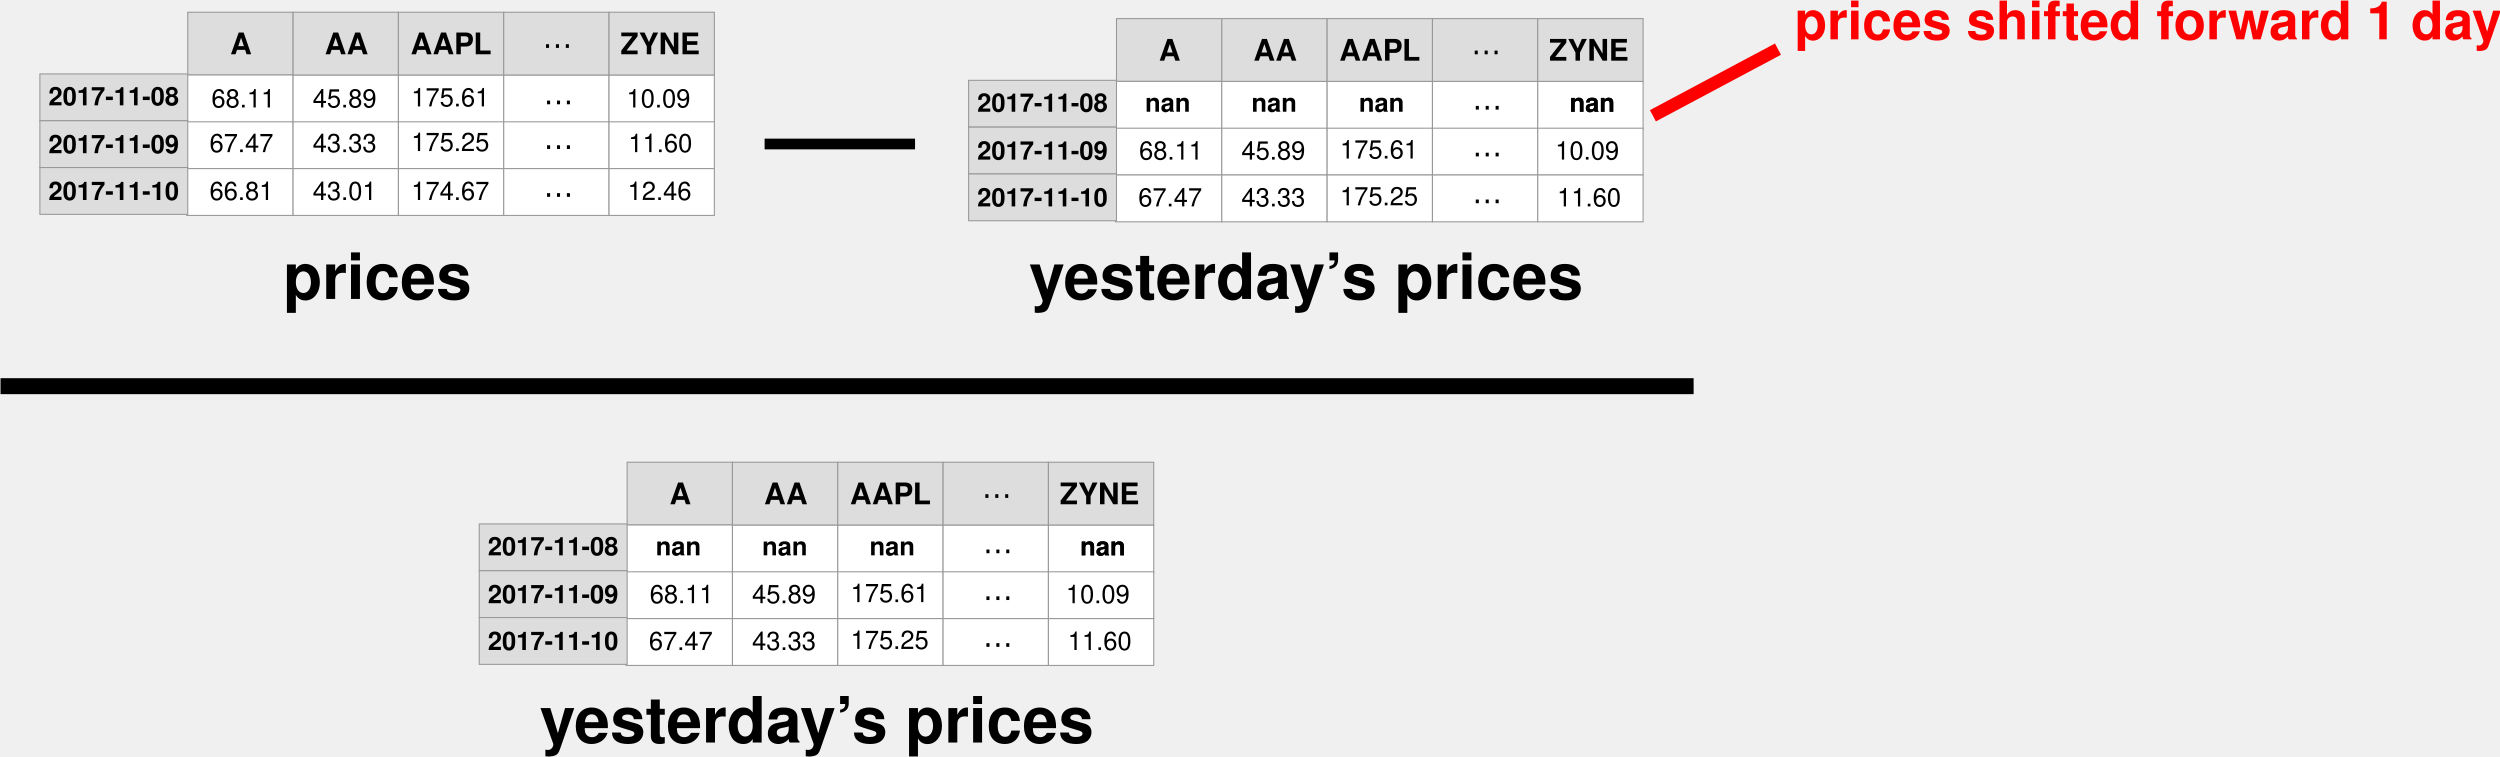
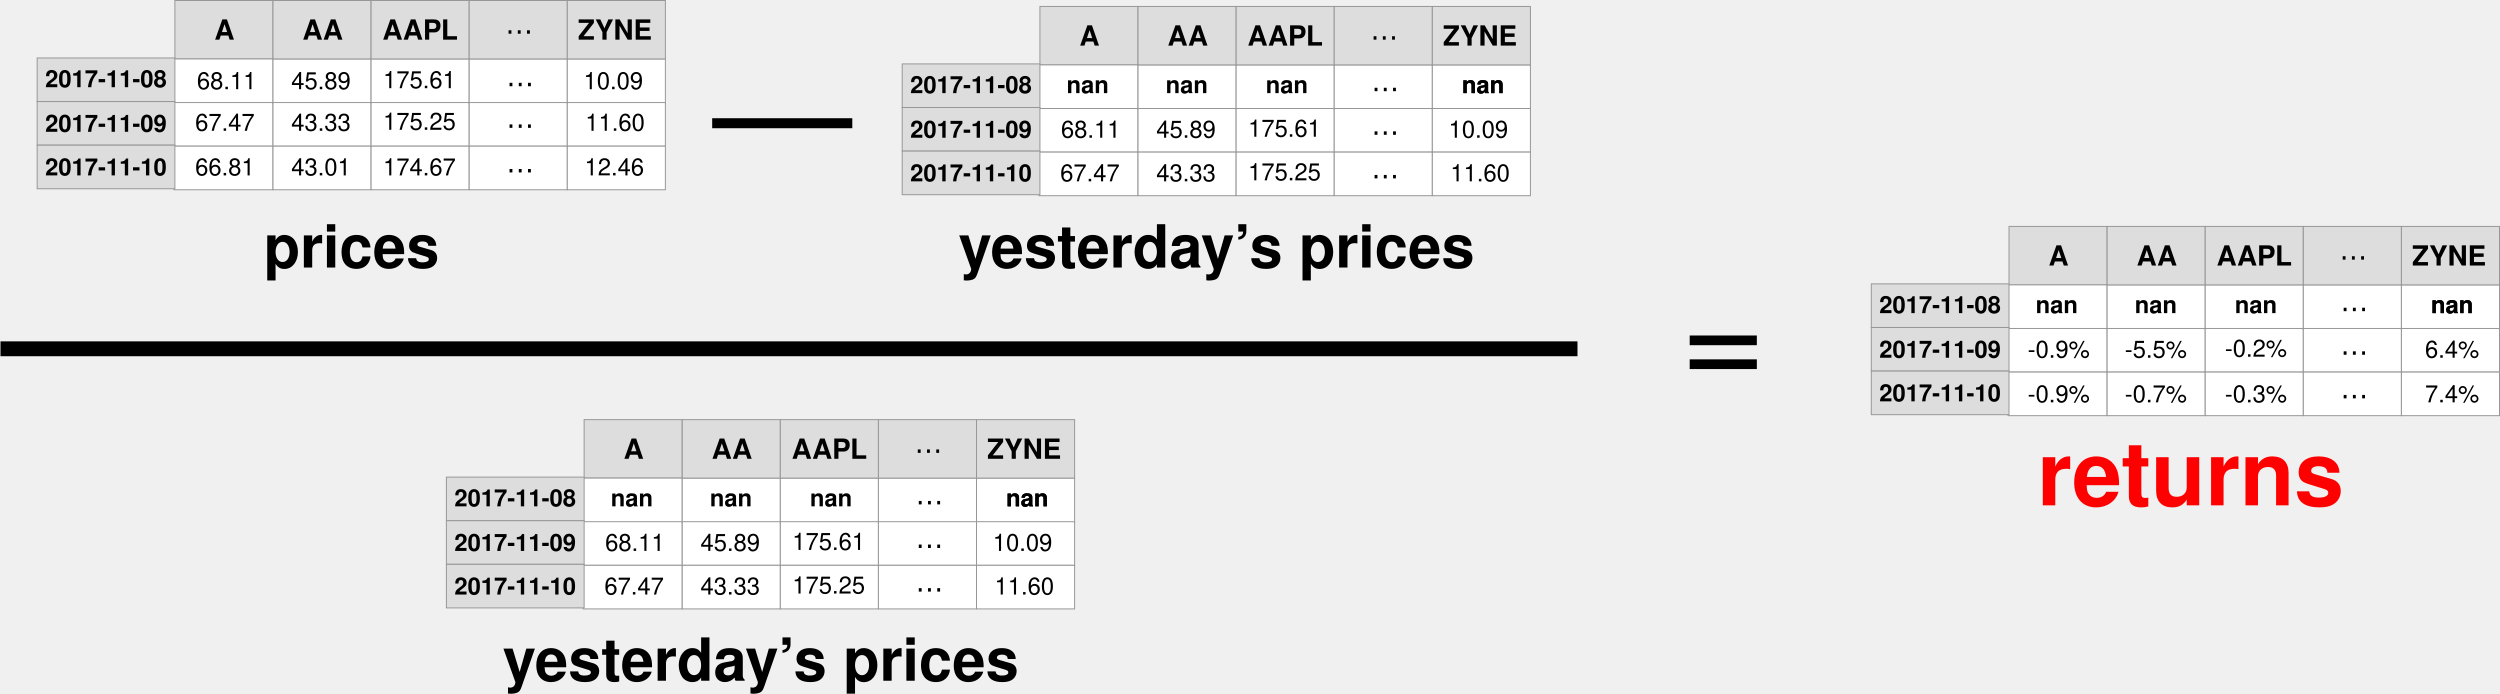
- <svg xmlns="http://www.w3.org/2000/svg" width="2350px" height="711px" viewBox="0 0 2350 711" version="1.1">
+ <svg xmlns="http://www.w3.org/2000/svg" width="2523px" height="700px" viewBox="0 0 2523 700" version="1.1">
  <g id="Page-1" stroke="none" stroke-width="1" fill="none" fill-rule="evenodd">
-     <g id="Group-11" transform="translate(8, -12)">
-       <g id="Group-12" transform="translate(29, 0)">
-         <g id="Group-5" transform="translate(0, 23)">
+     <g id="Group-12" transform="translate(8, 0)">
+       <g id="Group-11">
+         <g id="Group-5" transform="translate(29, 0)">
          <rect id="Rectangle" stroke="#979797" fill="#DDDDDD" x="139.5" y="0.5" width="99" height="59" />
          <rect id="Rectangle" stroke="#979797" fill="#FFFFFF" x="138.5" y="59.5" width="100" height="45" />
          <rect id="Rectangle" stroke="#979797" fill="#FFFFFF" x="138.5" y="103.5" width="100" height="44" />
          <rect id="Rectangle" stroke="#979797" fill="#FFFFFF" x="138.5" y="147.5" width="100" height="44" />
          <rect id="Rectangle" stroke="#979797" fill="#FFFFFF" x="238.5" y="59.5" width="99" height="45" />
          <rect id="Rectangle" stroke="#979797" fill="#FFFFFF" x="238.5" y="103.5" width="99" height="44" />
          <rect id="Rectangle" stroke="#979797" fill="#FFFFFF" x="238.5" y="147.5" width="99" height="44" />
          <rect id="Rectangle" stroke="#979797" fill="#FFFFFF" x="337.5" y="59.5" width="99" height="45" />
          <rect id="Rectangle" stroke="#979797" fill="#FFFFFF" x="337.5" y="103.5" width="99" height="44" />
          <rect id="Rectangle" stroke="#979797" fill="#FFFFFF" x="337.5" y="147.5" width="99" height="44" />
          <rect id="Rectangle" stroke="#979797" fill="#FFFFFF" x="436.5" y="59.5" width="99" height="45" />
          <rect id="Rectangle" stroke="#979797" fill="#FFFFFF" x="436.5" y="103.5" width="99" height="44" />
          <rect id="Rectangle" stroke="#979797" fill="#FFFFFF" x="436.5" y="147.5" width="99" height="44" />
          <rect id="Rectangle" stroke="#979797" fill="#FFFFFF" x="535.5" y="59.5" width="99" height="45" />
          <rect id="Rectangle" stroke="#979797" fill="#FFFFFF" x="535.5" y="103.5" width="99" height="44" />
          <rect id="Rectangle" stroke="#979797" fill="#FFFFFF" x="535.5" y="147.5" width="99" height="44" />
          <rect id="Rectangle" stroke="#979797" fill="#DDDDDD" x="238.5" y="0.5" width="99" height="59" />
          <rect id="Rectangle" stroke="#979797" fill="#DDDDDD" x="337.5" y="0.5" width="99" height="59" />
          <rect id="Rectangle" stroke="#979797" fill="#DDDDDD" x="436.5" y="0.5" width="99" height="59" />
          <rect id="Rectangle" stroke="#979797" fill="#DDDDDD" x="535.5" y="0.5" width="99" height="59" />
          <text id="ZYNE" font-family="Helvetica-Bold, Helvetica" font-size="28" font-weight="bold" fill="#000000">
            <tspan x="546.162" y="40">ZYNE</tspan>
          </text>
          <text id="AAPL" font-family="Helvetica-Bold, Helvetica" font-size="28" font-weight="bold" fill="#000000">
            <tspan x="349" y="40">AAPL</tspan>
          </text>
          <g id="Group" transform="translate(0, 58)" fill="#DDDDDD" stroke="#979797">
            <rect id="Rectangle" x="0.5" y="0.5" width="139" height="44" />
          </g>
          <text id="⋯" font-family="PingFangSC-Semibold, PingFang SC" font-size="28" font-weight="500" fill="#000000">
            <tspan x="473" y="41">⋯</tspan>
          </text>
          <text id="AA" font-family="Helvetica-Bold, Helvetica" font-size="28" font-weight="bold" fill="#000000">
            <tspan x="268.279" y="40">AA</tspan>
          </text>
          <text id="A" font-family="Helvetica-Bold, Helvetica" font-size="28" font-weight="bold" fill="#000000">
            <tspan x="179.39" y="40">A</tspan>
          </text>
          <rect id="Rectangle" stroke="#979797" fill="#DDDDDD" x="0.5" y="102.5" width="139" height="44" />
          <text id="2017-11-09" font-family="Helvetica-Bold, Helvetica" font-size="24" font-weight="bold" fill="#000000">
            <tspan x="8.547" y="133">2017-11-09</tspan>
          </text>
          <rect id="Rectangle" stroke="#979797" fill="#DDDDDD" x="0.5" y="146.5" width="139" height="44" />
          <text id="2017-11-10" font-family="Helvetica-Bold, Helvetica" font-size="24" font-weight="bold" fill="#000000">
            <tspan x="8.547" y="177">2017-11-10</tspan>
          </text>
          <text id="11.60" font-family="Helvetica" font-size="24" font-weight="normal" fill="#000000">
            <tspan x="553.711" y="132">11.60</tspan>
          </text>
          <text id="175.25" font-family="Helvetica" font-size="24" font-weight="normal" fill="#000000">
            <tspan x="349.594" y="131">175.25</tspan>
          </text>
          <text id="174.67" font-family="Helvetica" font-size="24" font-weight="normal" fill="#000000">
            <tspan x="349.594" y="177">174.67</tspan>
          </text>
          <text id="12.46" font-family="Helvetica" font-size="24" font-weight="normal" fill="#000000">
            <tspan x="552.941" y="177">12.46</tspan>
          </text>
          <text id="⋯" font-family="AppleSymbols, Apple Symbols" font-size="28" font-weight="normal" fill="#000000">
            <tspan x="474" y="181">⋯</tspan>
          </text>
          <text id="⋯" font-family="AppleSymbols, Apple Symbols" font-size="28" font-weight="normal" fill="#000000">
            <tspan x="474" y="136">⋯</tspan>
          </text>
          <text id="67.47" font-family="Helvetica" font-size="24" font-weight="normal" fill="#000000">
            <tspan x="159.941" y="132">67.47</tspan>
          </text>
          <text id="66.81" font-family="Helvetica" font-size="24" font-weight="normal" fill="#000000">
            <tspan x="159.941" y="177">66.81</tspan>
          </text>
          <text id="43.33" font-family="Helvetica" font-size="24" font-weight="normal" fill="#000000">
            <tspan x="256.941" y="132">43.33</tspan>
          </text>
          <text id="10.09" font-family="Helvetica" font-size="24" font-weight="normal" fill="#000000">
            <tspan x="551.941" y="90">10.09</tspan>
          </text>
          <text id="175.61" font-family="Helvetica" font-size="24" font-weight="normal" fill="#000000">
            <tspan x="349.594" y="89">175.61</tspan>
          </text>
          <text id="⋯" font-family="AppleSymbols, Apple Symbols" font-size="28" font-weight="normal" fill="#000000">
            <tspan x="474" y="94">⋯</tspan>
          </text>
          <text id="68.11" font-family="Helvetica" font-size="24" font-weight="normal" fill="#000000">
            <tspan x="161.711" y="90">68.11</tspan>
          </text>
          <text id="45.89" font-family="Helvetica" font-size="24" font-weight="normal" fill="#000000">
            <tspan x="256.941" y="90">45.89</tspan>
          </text>
          <text id="43.01" font-family="Helvetica" font-size="24" font-weight="normal" fill="#000000">
            <tspan x="256.941" y="177">43.01</tspan>
          </text>
          <text id="2017-11-08" font-family="Helvetica-Bold, Helvetica" font-size="24" font-weight="bold" fill="#000000">
            <tspan x="8.547" y="88">2017-11-08</tspan>
          </text>
        </g>
-         <g id="Group-13" transform="translate(873, 29)">
+         <g id="Group-13" transform="translate(902, 6)">
          <text id="yesterday’s-prices" font-family="Helvetica-Bold, Helvetica" font-size="60" font-weight="bold" fill="#000000">
            <tspan x="57.516" y="264">yesterday’s prices</tspan>
          </text>
          <g id="Group-6">
            <rect id="Rectangle" stroke="#979797" fill="#DDDDDD" x="139.5" y="0.5" width="99" height="59" />
            <rect id="Rectangle" stroke="#979797" fill="#FFFFFF" x="138.5" y="59.5" width="100" height="45" />
            <rect id="Rectangle" stroke="#979797" fill="#FFFFFF" x="138.5" y="103.5" width="100" height="44" />
            <rect id="Rectangle" stroke="#979797" fill="#FFFFFF" x="138.5" y="147.5" width="100" height="44" />
            <rect id="Rectangle" stroke="#979797" fill="#FFFFFF" x="238.5" y="59.5" width="99" height="45" />
            <rect id="Rectangle" stroke="#979797" fill="#FFFFFF" x="238.5" y="103.5" width="99" height="44" />
            <rect id="Rectangle" stroke="#979797" fill="#FFFFFF" x="238.5" y="147.5" width="99" height="44" />
            <rect id="Rectangle" stroke="#979797" fill="#FFFFFF" x="337.5" y="59.5" width="99" height="45" />
            <rect id="Rectangle" stroke="#979797" fill="#FFFFFF" x="337.5" y="103.5" width="99" height="44" />
            <rect id="Rectangle" stroke="#979797" fill="#FFFFFF" x="337.5" y="147.5" width="99" height="44" />
            <rect id="Rectangle" stroke="#979797" fill="#FFFFFF" x="436.5" y="59.5" width="99" height="45" />
            <rect id="Rectangle" stroke="#979797" fill="#FFFFFF" x="436.5" y="103.5" width="99" height="44" />
            <rect id="Rectangle" stroke="#979797" fill="#FFFFFF" x="436.5" y="147.5" width="99" height="44" />
            <rect id="Rectangle" stroke="#979797" fill="#FFFFFF" x="535.5" y="59.5" width="99" height="45" />
            <rect id="Rectangle" stroke="#979797" fill="#FFFFFF" x="535.5" y="103.5" width="99" height="44" />
            <rect id="Rectangle" stroke="#979797" fill="#FFFFFF" x="535.5" y="147.5" width="99" height="44" />
            <rect id="Rectangle" stroke="#979797" fill="#DDDDDD" x="238.5" y="0.5" width="99" height="59" />
            <rect id="Rectangle" stroke="#979797" fill="#DDDDDD" x="337.5" y="0.5" width="99" height="59" />
            <rect id="Rectangle" stroke="#979797" fill="#DDDDDD" x="436.5" y="0.5" width="99" height="59" />
            <rect id="Rectangle" stroke="#979797" fill="#DDDDDD" x="535.5" y="0.5" width="99" height="59" />
            <text id="ZYNE" font-family="Helvetica-Bold, Helvetica" font-size="28" font-weight="bold" fill="#000000">
              <tspan x="546.162" y="40">ZYNE</tspan>
            </text>
            <text id="AAPL" font-family="Helvetica-Bold, Helvetica" font-size="28" font-weight="bold" fill="#000000">
              <tspan x="349" y="40">AAPL</tspan>
            </text>
            <text id="nan" font-family="Helvetica-Bold, Helvetica" font-size="24" font-weight="bold" fill="#000000">
              <tspan x="166.332" y="88">nan</tspan>
            </text>
            <text id="nan" font-family="Helvetica-Bold, Helvetica" font-size="24" font-weight="bold" fill="#000000">
              <tspan x="565.332" y="88">nan</tspan>
            </text>
            <text id="nan" font-family="Helvetica-Bold, Helvetica" font-size="24" font-weight="bold" fill="#000000">
              <tspan x="565.332" y="88">nan</tspan>
            </text>
            <text id="nan" font-family="Helvetica-Bold, Helvetica" font-size="24" font-weight="bold" fill="#000000">
              <tspan x="266.332" y="88">nan</tspan>
            </text>
            <text id="nan" font-family="Helvetica-Bold, Helvetica" font-size="24" font-weight="bold" fill="#000000">
              <tspan x="367.332" y="88">nan</tspan>
            </text>
            <rect id="Rectangle" stroke="#979797" fill="#DDDDDD" x="0.5" y="58.5" width="139" height="44" />
            <text id="⋯" font-family="PingFangSC-Semibold, PingFang SC" font-size="28" font-weight="500" fill="#000000">
              <tspan x="473" y="41">⋯</tspan>
            </text>
            <text id="AA" font-family="Helvetica-Bold, Helvetica" font-size="28" font-weight="bold" fill="#000000">
              <tspan x="268.279" y="40">AA</tspan>
            </text>
            <text id="A" font-family="Helvetica-Bold, Helvetica" font-size="28" font-weight="bold" fill="#000000">
              <tspan x="179.39" y="40">A</tspan>
            </text>
            <rect id="Rectangle" stroke="#979797" fill="#DDDDDD" x="0.5" y="102.5" width="139" height="44" />
            <text id="2017-11-09" font-family="Helvetica-Bold, Helvetica" font-size="24" font-weight="bold" fill="#000000">
              <tspan x="8.547" y="133">2017-11-09</tspan>
            </text>
            <rect id="Rectangle" stroke="#979797" fill="#DDDDDD" x="0.5" y="146.5" width="139" height="44" />
            <text id="2017-11-10" font-family="Helvetica-Bold, Helvetica" font-size="24" font-weight="bold" fill="#000000">
              <tspan x="8.547" y="177">2017-11-10</tspan>
            </text>
            <text id="11.60" font-family="Helvetica" font-size="24" font-weight="normal" fill="#000000">
              <tspan x="553.711" y="177">11.60</tspan>
            </text>
            <text id="175.25" font-family="Helvetica" font-size="24" font-weight="normal" fill="#000000">
              <tspan x="349.594" y="176">175.25</tspan>
            </text>
            <text id="⋯" font-family="AppleSymbols, Apple Symbols" font-size="28" font-weight="normal" fill="#000000">
              <tspan x="474" y="181">⋯</tspan>
            </text>
            <text id="67.47" font-family="Helvetica" font-size="24" font-weight="normal" fill="#000000">
              <tspan x="159.941" y="177">67.47</tspan>
            </text>
            <text id="43.33" font-family="Helvetica" font-size="24" font-weight="normal" fill="#000000">
              <tspan x="256.941" y="177">43.33</tspan>
            </text>
            <text id="10.09" font-family="Helvetica" font-size="24" font-weight="normal" fill="#000000">
              <tspan x="551.941" y="133">10.09</tspan>
            </text>
            <text id="175.61" font-family="Helvetica" font-size="24" font-weight="normal" fill="#000000">
              <tspan x="349.594" y="132">175.61</tspan>
            </text>
            <text id="⋯" font-family="AppleSymbols, Apple Symbols" font-size="28" font-weight="normal" fill="#000000">
              <tspan x="474" y="137">⋯</tspan>
            </text>
            <text id="⋯" font-family="AppleSymbols, Apple Symbols" font-size="28" font-weight="normal" fill="#000000">
              <tspan x="474" y="93">⋯</tspan>
            </text>
            <text id="68.11" font-family="Helvetica" font-size="24" font-weight="normal" fill="#000000">
              <tspan x="160.711" y="133">68.11</tspan>
            </text>
            <text id="45.89" font-family="Helvetica" font-size="24" font-weight="normal" fill="#000000">
              <tspan x="256.941" y="133">45.89</tspan>
            </text>
            <text id="2017-11-08" font-family="Helvetica-Bold, Helvetica" font-size="24" font-weight="bold" fill="#000000">
              <tspan x="8.547" y="88">2017-11-08</tspan>
            </text>
          </g>
        </g>
        <text id="—" font-family="Helvetica" font-size="140" font-weight="normal" fill="#000000">
-           <tspan x="683" y="186">—</tspan>
-         </text>
-         <text id="prices-shifted-forwa" font-family="Helvetica-Bold, Helvetica" font-size="50" font-weight="bold" fill="#FF0000">
-           <tspan x="1649.913" y="49">prices shifted forward 1 day</tspan>
-         </text>
-         <path d="M1522,118 L1629,61" id="Line-7" stroke="#FF0000" stroke-width="12" stroke-linecap="square" />
+           <tspan x="712" y="163">—</tspan>
+         </text>
        <text id="prices" font-family="Helvetica-Bold, Helvetica" font-size="60" font-weight="bold" fill="#000000">
-           <tspan x="229.223" y="293">prices</tspan>
-         </text>
-       </g>
-       <path d="M0,375 L1576.5,375" id="Line-6" stroke="#000000" stroke-width="15" stroke-linecap="square" />
-       <g id="Group-13" transform="translate(442, 446)">
-         <text id="yesterday’s-prices" font-family="Helvetica-Bold, Helvetica" font-size="60" font-weight="bold" fill="#000000">
-           <tspan x="57.516" y="264">yesterday’s prices</tspan>
-         </text>
-         <g id="Group-6">
-           <rect id="Rectangle" stroke="#979797" fill="#DDDDDD" x="139.5" y="0.5" width="99" height="59" />
-           <rect id="Rectangle" stroke="#979797" fill="#FFFFFF" x="138.5" y="59.5" width="100" height="45" />
-           <rect id="Rectangle" stroke="#979797" fill="#FFFFFF" x="138.5" y="103.5" width="100" height="44" />
-           <rect id="Rectangle" stroke="#979797" fill="#FFFFFF" x="138.5" y="147.5" width="100" height="44" />
-           <rect id="Rectangle" stroke="#979797" fill="#FFFFFF" x="238.5" y="59.5" width="99" height="45" />
-           <rect id="Rectangle" stroke="#979797" fill="#FFFFFF" x="238.5" y="103.5" width="99" height="44" />
-           <rect id="Rectangle" stroke="#979797" fill="#FFFFFF" x="238.5" y="147.5" width="99" height="44" />
-           <rect id="Rectangle" stroke="#979797" fill="#FFFFFF" x="337.5" y="59.5" width="99" height="45" />
-           <rect id="Rectangle" stroke="#979797" fill="#FFFFFF" x="337.5" y="103.5" width="99" height="44" />
-           <rect id="Rectangle" stroke="#979797" fill="#FFFFFF" x="337.5" y="147.5" width="99" height="44" />
-           <rect id="Rectangle" stroke="#979797" fill="#FFFFFF" x="436.5" y="59.5" width="99" height="45" />
-           <rect id="Rectangle" stroke="#979797" fill="#FFFFFF" x="436.5" y="103.5" width="99" height="44" />
-           <rect id="Rectangle" stroke="#979797" fill="#FFFFFF" x="436.5" y="147.5" width="99" height="44" />
-           <rect id="Rectangle" stroke="#979797" fill="#FFFFFF" x="535.5" y="59.5" width="99" height="45" />
-           <rect id="Rectangle" stroke="#979797" fill="#FFFFFF" x="535.5" y="103.5" width="99" height="44" />
-           <rect id="Rectangle" stroke="#979797" fill="#FFFFFF" x="535.5" y="147.5" width="99" height="44" />
-           <rect id="Rectangle" stroke="#979797" fill="#DDDDDD" x="238.5" y="0.5" width="99" height="59" />
-           <rect id="Rectangle" stroke="#979797" fill="#DDDDDD" x="337.5" y="0.5" width="99" height="59" />
-           <rect id="Rectangle" stroke="#979797" fill="#DDDDDD" x="436.5" y="0.5" width="99" height="59" />
-           <rect id="Rectangle" stroke="#979797" fill="#DDDDDD" x="535.5" y="0.5" width="99" height="59" />
-           <text id="ZYNE" font-family="Helvetica-Bold, Helvetica" font-size="28" font-weight="bold" fill="#000000">
-             <tspan x="546.162" y="40">ZYNE</tspan>
-           </text>
-           <text id="AAPL" font-family="Helvetica-Bold, Helvetica" font-size="28" font-weight="bold" fill="#000000">
-             <tspan x="349" y="40">AAPL</tspan>
-           </text>
-           <text id="nan" font-family="Helvetica-Bold, Helvetica" font-size="24" font-weight="bold" fill="#000000">
-             <tspan x="166.332" y="88">nan</tspan>
-           </text>
-           <text id="nan" font-family="Helvetica-Bold, Helvetica" font-size="24" font-weight="bold" fill="#000000">
-             <tspan x="565.332" y="88">nan</tspan>
-           </text>
-           <text id="nan" font-family="Helvetica-Bold, Helvetica" font-size="24" font-weight="bold" fill="#000000">
-             <tspan x="565.332" y="88">nan</tspan>
-           </text>
-           <text id="nan" font-family="Helvetica-Bold, Helvetica" font-size="24" font-weight="bold" fill="#000000">
-             <tspan x="266.332" y="88">nan</tspan>
-           </text>
-           <text id="nan" font-family="Helvetica-Bold, Helvetica" font-size="24" font-weight="bold" fill="#000000">
-             <tspan x="367.332" y="88">nan</tspan>
-           </text>
-           <rect id="Rectangle" stroke="#979797" fill="#DDDDDD" x="0.5" y="58.5" width="139" height="44" />
-           <text id="⋯" font-family="PingFangSC-Semibold, PingFang SC" font-size="28" font-weight="500" fill="#000000">
-             <tspan x="473" y="41">⋯</tspan>
-           </text>
-           <text id="AA" font-family="Helvetica-Bold, Helvetica" font-size="28" font-weight="bold" fill="#000000">
-             <tspan x="268.279" y="40">AA</tspan>
-           </text>
-           <text id="A" font-family="Helvetica-Bold, Helvetica" font-size="28" font-weight="bold" fill="#000000">
-             <tspan x="179.39" y="40">A</tspan>
-           </text>
-           <rect id="Rectangle" stroke="#979797" fill="#DDDDDD" x="0.5" y="102.5" width="139" height="44" />
-           <text id="2017-11-09" font-family="Helvetica-Bold, Helvetica" font-size="24" font-weight="bold" fill="#000000">
-             <tspan x="8.547" y="133">2017-11-09</tspan>
-           </text>
-           <rect id="Rectangle" stroke="#979797" fill="#DDDDDD" x="0.5" y="146.5" width="139" height="44" />
-           <text id="2017-11-10" font-family="Helvetica-Bold, Helvetica" font-size="24" font-weight="bold" fill="#000000">
-             <tspan x="8.547" y="177">2017-11-10</tspan>
-           </text>
-           <text id="11.60" font-family="Helvetica" font-size="24" font-weight="normal" fill="#000000">
-             <tspan x="553.711" y="177">11.60</tspan>
-           </text>
-           <text id="175.25" font-family="Helvetica" font-size="24" font-weight="normal" fill="#000000">
-             <tspan x="349.594" y="176">175.25</tspan>
-           </text>
-           <text id="⋯" font-family="AppleSymbols, Apple Symbols" font-size="28" font-weight="normal" fill="#000000">
-             <tspan x="474" y="181">⋯</tspan>
-           </text>
-           <text id="67.47" font-family="Helvetica" font-size="24" font-weight="normal" fill="#000000">
-             <tspan x="159.941" y="177">67.47</tspan>
-           </text>
-           <text id="43.33" font-family="Helvetica" font-size="24" font-weight="normal" fill="#000000">
-             <tspan x="256.941" y="177">43.33</tspan>
-           </text>
-           <text id="10.09" font-family="Helvetica" font-size="24" font-weight="normal" fill="#000000">
-             <tspan x="551.941" y="133">10.09</tspan>
-           </text>
-           <text id="175.61" font-family="Helvetica" font-size="24" font-weight="normal" fill="#000000">
-             <tspan x="349.594" y="132">175.61</tspan>
-           </text>
-           <text id="⋯" font-family="AppleSymbols, Apple Symbols" font-size="28" font-weight="normal" fill="#000000">
-             <tspan x="474" y="137">⋯</tspan>
-           </text>
-           <text id="⋯" font-family="AppleSymbols, Apple Symbols" font-size="28" font-weight="normal" fill="#000000">
-             <tspan x="474" y="93">⋯</tspan>
-           </text>
-           <text id="68.11" font-family="Helvetica" font-size="24" font-weight="normal" fill="#000000">
-             <tspan x="160.711" y="133">68.11</tspan>
-           </text>
-           <text id="45.89" font-family="Helvetica" font-size="24" font-weight="normal" fill="#000000">
-             <tspan x="256.941" y="133">45.89</tspan>
-           </text>
-           <text id="2017-11-08" font-family="Helvetica-Bold, Helvetica" font-size="24" font-weight="bold" fill="#000000">
-             <tspan x="8.547" y="88">2017-11-08</tspan>
-           </text>
+           <tspan x="258.223" y="270">prices</tspan>
+         </text>
+         <path d="M0,352 L1576.5,352" id="Line-6" stroke="#000000" stroke-width="15" stroke-linecap="square" />
+         <g id="Group-13" transform="translate(442, 423)">
+           <text id="yesterday’s-prices" font-family="Helvetica-Bold, Helvetica" font-size="60" font-weight="bold" fill="#000000">
+             <tspan x="57.516" y="264">yesterday’s prices</tspan>
+           </text>
+           <g id="Group-6">
+             <rect id="Rectangle" stroke="#979797" fill="#DDDDDD" x="139.5" y="0.5" width="99" height="59" />
+             <rect id="Rectangle" stroke="#979797" fill="#FFFFFF" x="138.5" y="59.5" width="100" height="45" />
+             <rect id="Rectangle" stroke="#979797" fill="#FFFFFF" x="138.5" y="103.5" width="100" height="44" />
+             <rect id="Rectangle" stroke="#979797" fill="#FFFFFF" x="138.5" y="147.5" width="100" height="44" />
+             <rect id="Rectangle" stroke="#979797" fill="#FFFFFF" x="238.5" y="59.5" width="99" height="45" />
+             <rect id="Rectangle" stroke="#979797" fill="#FFFFFF" x="238.5" y="103.5" width="99" height="44" />
+             <rect id="Rectangle" stroke="#979797" fill="#FFFFFF" x="238.5" y="147.5" width="99" height="44" />
+             <rect id="Rectangle" stroke="#979797" fill="#FFFFFF" x="337.5" y="59.5" width="99" height="45" />
+             <rect id="Rectangle" stroke="#979797" fill="#FFFFFF" x="337.5" y="103.5" width="99" height="44" />
+             <rect id="Rectangle" stroke="#979797" fill="#FFFFFF" x="337.5" y="147.5" width="99" height="44" />
+             <rect id="Rectangle" stroke="#979797" fill="#FFFFFF" x="436.5" y="59.5" width="99" height="45" />
+             <rect id="Rectangle" stroke="#979797" fill="#FFFFFF" x="436.5" y="103.5" width="99" height="44" />
+             <rect id="Rectangle" stroke="#979797" fill="#FFFFFF" x="436.5" y="147.5" width="99" height="44" />
+             <rect id="Rectangle" stroke="#979797" fill="#FFFFFF" x="535.5" y="59.5" width="99" height="45" />
+             <rect id="Rectangle" stroke="#979797" fill="#FFFFFF" x="535.5" y="103.5" width="99" height="44" />
+             <rect id="Rectangle" stroke="#979797" fill="#FFFFFF" x="535.5" y="147.5" width="99" height="44" />
+             <rect id="Rectangle" stroke="#979797" fill="#DDDDDD" x="238.5" y="0.5" width="99" height="59" />
+             <rect id="Rectangle" stroke="#979797" fill="#DDDDDD" x="337.5" y="0.5" width="99" height="59" />
+             <rect id="Rectangle" stroke="#979797" fill="#DDDDDD" x="436.5" y="0.5" width="99" height="59" />
+             <rect id="Rectangle" stroke="#979797" fill="#DDDDDD" x="535.5" y="0.5" width="99" height="59" />
+             <text id="ZYNE" font-family="Helvetica-Bold, Helvetica" font-size="28" font-weight="bold" fill="#000000">
+               <tspan x="546.162" y="40">ZYNE</tspan>
+             </text>
+             <text id="AAPL" font-family="Helvetica-Bold, Helvetica" font-size="28" font-weight="bold" fill="#000000">
+               <tspan x="349" y="40">AAPL</tspan>
+             </text>
+             <text id="nan" font-family="Helvetica-Bold, Helvetica" font-size="24" font-weight="bold" fill="#000000">
+               <tspan x="166.332" y="88">nan</tspan>
+             </text>
+             <text id="nan" font-family="Helvetica-Bold, Helvetica" font-size="24" font-weight="bold" fill="#000000">
+               <tspan x="565.332" y="88">nan</tspan>
+             </text>
+             <text id="nan" font-family="Helvetica-Bold, Helvetica" font-size="24" font-weight="bold" fill="#000000">
+               <tspan x="565.332" y="88">nan</tspan>
+             </text>
+             <text id="nan" font-family="Helvetica-Bold, Helvetica" font-size="24" font-weight="bold" fill="#000000">
+               <tspan x="266.332" y="88">nan</tspan>
+             </text>
+             <text id="nan" font-family="Helvetica-Bold, Helvetica" font-size="24" font-weight="bold" fill="#000000">
+               <tspan x="367.332" y="88">nan</tspan>
+             </text>
+             <rect id="Rectangle" stroke="#979797" fill="#DDDDDD" x="0.5" y="58.5" width="139" height="44" />
+             <text id="⋯" font-family="PingFangSC-Semibold, PingFang SC" font-size="28" font-weight="500" fill="#000000">
+               <tspan x="473" y="41">⋯</tspan>
+             </text>
+             <text id="AA" font-family="Helvetica-Bold, Helvetica" font-size="28" font-weight="bold" fill="#000000">
+               <tspan x="268.279" y="40">AA</tspan>
+             </text>
+             <text id="A" font-family="Helvetica-Bold, Helvetica" font-size="28" font-weight="bold" fill="#000000">
+               <tspan x="179.39" y="40">A</tspan>
+             </text>
+             <rect id="Rectangle" stroke="#979797" fill="#DDDDDD" x="0.5" y="102.5" width="139" height="44" />
+             <text id="2017-11-09" font-family="Helvetica-Bold, Helvetica" font-size="24" font-weight="bold" fill="#000000">
+               <tspan x="8.547" y="133">2017-11-09</tspan>
+             </text>
+             <rect id="Rectangle" stroke="#979797" fill="#DDDDDD" x="0.5" y="146.5" width="139" height="44" />
+             <text id="2017-11-10" font-family="Helvetica-Bold, Helvetica" font-size="24" font-weight="bold" fill="#000000">
+               <tspan x="8.547" y="177">2017-11-10</tspan>
+             </text>
+             <text id="11.60" font-family="Helvetica" font-size="24" font-weight="normal" fill="#000000">
+               <tspan x="553.711" y="177">11.60</tspan>
+             </text>
+             <text id="175.25" font-family="Helvetica" font-size="24" font-weight="normal" fill="#000000">
+               <tspan x="349.594" y="176">175.25</tspan>
+             </text>
+             <text id="⋯" font-family="AppleSymbols, Apple Symbols" font-size="28" font-weight="normal" fill="#000000">
+               <tspan x="474" y="181">⋯</tspan>
+             </text>
+             <text id="67.47" font-family="Helvetica" font-size="24" font-weight="normal" fill="#000000">
+               <tspan x="159.941" y="177">67.47</tspan>
+             </text>
+             <text id="43.33" font-family="Helvetica" font-size="24" font-weight="normal" fill="#000000">
+               <tspan x="256.941" y="177">43.33</tspan>
+             </text>
+             <text id="10.09" font-family="Helvetica" font-size="24" font-weight="normal" fill="#000000">
+               <tspan x="551.941" y="133">10.09</tspan>
+             </text>
+             <text id="175.61" font-family="Helvetica" font-size="24" font-weight="normal" fill="#000000">
+               <tspan x="349.594" y="132">175.61</tspan>
+             </text>
+             <text id="⋯" font-family="AppleSymbols, Apple Symbols" font-size="28" font-weight="normal" fill="#000000">
+               <tspan x="474" y="137">⋯</tspan>
+             </text>
+             <text id="⋯" font-family="AppleSymbols, Apple Symbols" font-size="28" font-weight="normal" fill="#000000">
+               <tspan x="474" y="93">⋯</tspan>
+             </text>
+             <text id="68.11" font-family="Helvetica" font-size="24" font-weight="normal" fill="#000000">
+               <tspan x="160.711" y="133">68.11</tspan>
+             </text>
+             <text id="45.89" font-family="Helvetica" font-size="24" font-weight="normal" fill="#000000">
+               <tspan x="256.941" y="133">45.89</tspan>
+             </text>
+             <text id="2017-11-08" font-family="Helvetica-Bold, Helvetica" font-size="24" font-weight="bold" fill="#000000">
+               <tspan x="8.547" y="88">2017-11-08</tspan>
+             </text>
+           </g>
        </g>
      </g>
+       <g id="Group-7" transform="translate(1880, 228)">
+         <rect id="Rectangle" stroke="#979797" fill="#DDDDDD" x="139.5" y="0.5" width="99" height="59" />
+         <rect id="Rectangle" stroke="#979797" fill="#FFFFFF" x="138.5" y="59.5" width="100" height="45" />
+         <rect id="Rectangle" stroke="#979797" fill="#FFFFFF" x="138.5" y="103.5" width="100" height="44" />
+         <rect id="Rectangle" stroke="#979797" fill="#FFFFFF" x="138.5" y="147.5" width="100" height="44" />
+         <rect id="Rectangle" stroke="#979797" fill="#FFFFFF" x="238.5" y="59.5" width="99" height="45" />
+         <rect id="Rectangle" stroke="#979797" fill="#FFFFFF" x="238.5" y="103.5" width="99" height="44" />
+         <rect id="Rectangle" stroke="#979797" fill="#FFFFFF" x="238.5" y="147.5" width="99" height="44" />
+         <rect id="Rectangle" stroke="#979797" fill="#FFFFFF" x="337.5" y="59.5" width="99" height="45" />
+         <rect id="Rectangle" stroke="#979797" fill="#FFFFFF" x="337.5" y="103.5" width="99" height="44" />
+         <rect id="Rectangle" stroke="#979797" fill="#FFFFFF" x="337.5" y="147.5" width="99" height="44" />
+         <rect id="Rectangle" stroke="#979797" fill="#FFFFFF" x="436.5" y="59.5" width="99" height="45" />
+         <rect id="Rectangle" stroke="#979797" fill="#FFFFFF" x="436.5" y="103.5" width="99" height="44" />
+         <rect id="Rectangle" stroke="#979797" fill="#FFFFFF" x="436.5" y="147.5" width="99" height="44" />
+         <rect id="Rectangle" stroke="#979797" fill="#FFFFFF" x="535.5" y="59.5" width="99" height="45" />
+         <rect id="Rectangle" stroke="#979797" fill="#FFFFFF" x="535.5" y="103.5" width="99" height="44" />
+         <rect id="Rectangle" stroke="#979797" fill="#FFFFFF" x="535.5" y="147.5" width="99" height="44" />
+         <rect id="Rectangle" stroke="#979797" fill="#DDDDDD" x="238.5" y="0.5" width="99" height="59" />
+         <rect id="Rectangle" stroke="#979797" fill="#DDDDDD" x="337.5" y="0.5" width="99" height="59" />
+         <rect id="Rectangle" stroke="#979797" fill="#DDDDDD" x="436.5" y="0.5" width="99" height="59" />
+         <rect id="Rectangle" stroke="#979797" fill="#DDDDDD" x="535.5" y="0.5" width="99" height="59" />
+         <text id="ZYNE" font-family="Helvetica-Bold, Helvetica" font-size="28" font-weight="bold" fill="#000000">
+           <tspan x="546.162" y="40">ZYNE</tspan>
+         </text>
+         <text id="AAPL" font-family="Helvetica-Bold, Helvetica" font-size="28" font-weight="bold" fill="#000000">
+           <tspan x="349" y="40">AAPL</tspan>
+         </text>
+         <text id="nan" font-family="Helvetica-Bold, Helvetica" font-size="24" font-weight="bold" fill="#000000">
+           <tspan x="166.332" y="88">nan</tspan>
+         </text>
+         <text id="nan" font-family="Helvetica-Bold, Helvetica" font-size="24" font-weight="bold" fill="#000000">
+           <tspan x="565.332" y="88">nan</tspan>
+         </text>
+         <text id="nan" font-family="Helvetica-Bold, Helvetica" font-size="24" font-weight="bold" fill="#000000">
+           <tspan x="565.332" y="88">nan</tspan>
+         </text>
+         <text id="nan" font-family="Helvetica-Bold, Helvetica" font-size="24" font-weight="bold" fill="#000000">
+           <tspan x="266.332" y="88">nan</tspan>
+         </text>
+         <text id="nan" font-family="Helvetica-Bold, Helvetica" font-size="24" font-weight="bold" fill="#000000">
+           <tspan x="367.332" y="88">nan</tspan>
+         </text>
+         <rect id="Rectangle" stroke="#979797" fill="#DDDDDD" x="0.5" y="58.5" width="139" height="44" />
+         <text id="⋯" font-family="PingFangSC-Semibold, PingFang SC" font-size="28" font-weight="500" fill="#000000">
+           <tspan x="473" y="41">⋯</tspan>
+         </text>
+         <text id="AA" font-family="Helvetica-Bold, Helvetica" font-size="28" font-weight="bold" fill="#000000">
+           <tspan x="268.279" y="40">AA</tspan>
+         </text>
+         <text id="A" font-family="Helvetica-Bold, Helvetica" font-size="28" font-weight="bold" fill="#000000">
+           <tspan x="179.39" y="40">A</tspan>
+         </text>
+         <rect id="Rectangle" stroke="#979797" fill="#DDDDDD" x="0.5" y="102.5" width="139" height="44" />
+         <text id="2017-11-09" font-family="Helvetica-Bold, Helvetica" font-size="24" font-weight="bold" fill="#000000">
+           <tspan x="8.547" y="133">2017-11-09</tspan>
+         </text>
+         <rect id="Rectangle" stroke="#979797" fill="#DDDDDD" x="0.5" y="146.5" width="139" height="44" />
+         <text id="2017-11-10" font-family="Helvetica-Bold, Helvetica" font-size="24" font-weight="bold" fill="#000000">
+           <tspan x="8.547" y="177">2017-11-10</tspan>
+         </text>
+         <text id="⋯" font-family="AppleSymbols, Apple Symbols" font-size="28" font-weight="normal" fill="#000000">
+           <tspan x="474" y="181">⋯</tspan>
+         </text>
+         <text id="⋯" font-family="AppleSymbols, Apple Symbols" font-size="28" font-weight="normal" fill="#000000">
+           <tspan x="474" y="137">⋯</tspan>
+         </text>
+         <text id="⋯" font-family="AppleSymbols, Apple Symbols" font-size="28" font-weight="normal" fill="#000000">
+           <tspan x="474" y="93">⋯</tspan>
+         </text>
+         <text id="2017-11-08" font-family="Helvetica-Bold, Helvetica" font-size="24" font-weight="bold" fill="#000000">
+           <tspan x="8.547" y="88">2017-11-08</tspan>
+         </text>
+         <text id="6.4%" font-family="Helvetica" font-size="24" font-weight="normal" fill="#000000">
+           <tspan x="559.297" y="133">6.4%</tspan>
+         </text>
+         <text id="-0.2%" font-family="Helvetica" font-size="24" font-weight="normal" fill="#000000">
+           <tspan x="357.305" y="132">-0.2%</tspan>
+         </text>
+         <text id="-0.3%" font-family="Helvetica" font-size="24" font-weight="normal" fill="#000000">
+           <tspan x="357.305" y="178">-0.3%</tspan>
+         </text>
+         <text id="7.4%" font-family="Helvetica" font-size="24" font-weight="normal" fill="#000000">
+           <tspan x="559.297" y="178">7.4%</tspan>
+         </text>
+         <text id="-0.9%" font-family="Helvetica" font-size="24" font-weight="normal" fill="#000000">
+           <tspan x="158.305" y="178">-0.9%</tspan>
+         </text>
+         <text id="-5.5%" font-family="Helvetica" font-size="24" font-weight="normal" fill="#000000">
+           <tspan x="256.305" y="133">-5.5%</tspan>
+         </text>
+         <text id="-0.7%" font-family="Helvetica" font-size="24" font-weight="normal" fill="#000000">
+           <tspan x="256.305" y="178">-0.7%</tspan>
+         </text>
+         <text id="-0.9%" font-family="Helvetica" font-size="24" font-weight="normal" fill="#000000">
+           <tspan x="158.305" y="133">-0.9%</tspan>
+         </text>
+       </g>
+       <text id="returns" font-family="Helvetica-Bold, Helvetica" font-size="90" font-weight="bold" fill="#FF0000">
+         <tspan x="2047.922" y="510">returns</tspan>
+       </text>
+       <text id="=" font-family="Helvetica" font-size="140" font-weight="normal" fill="#000000">
+         <tspan x="1690.242" y="388">=</tspan>
+       </text>
    </g>
  </g>
</svg>
